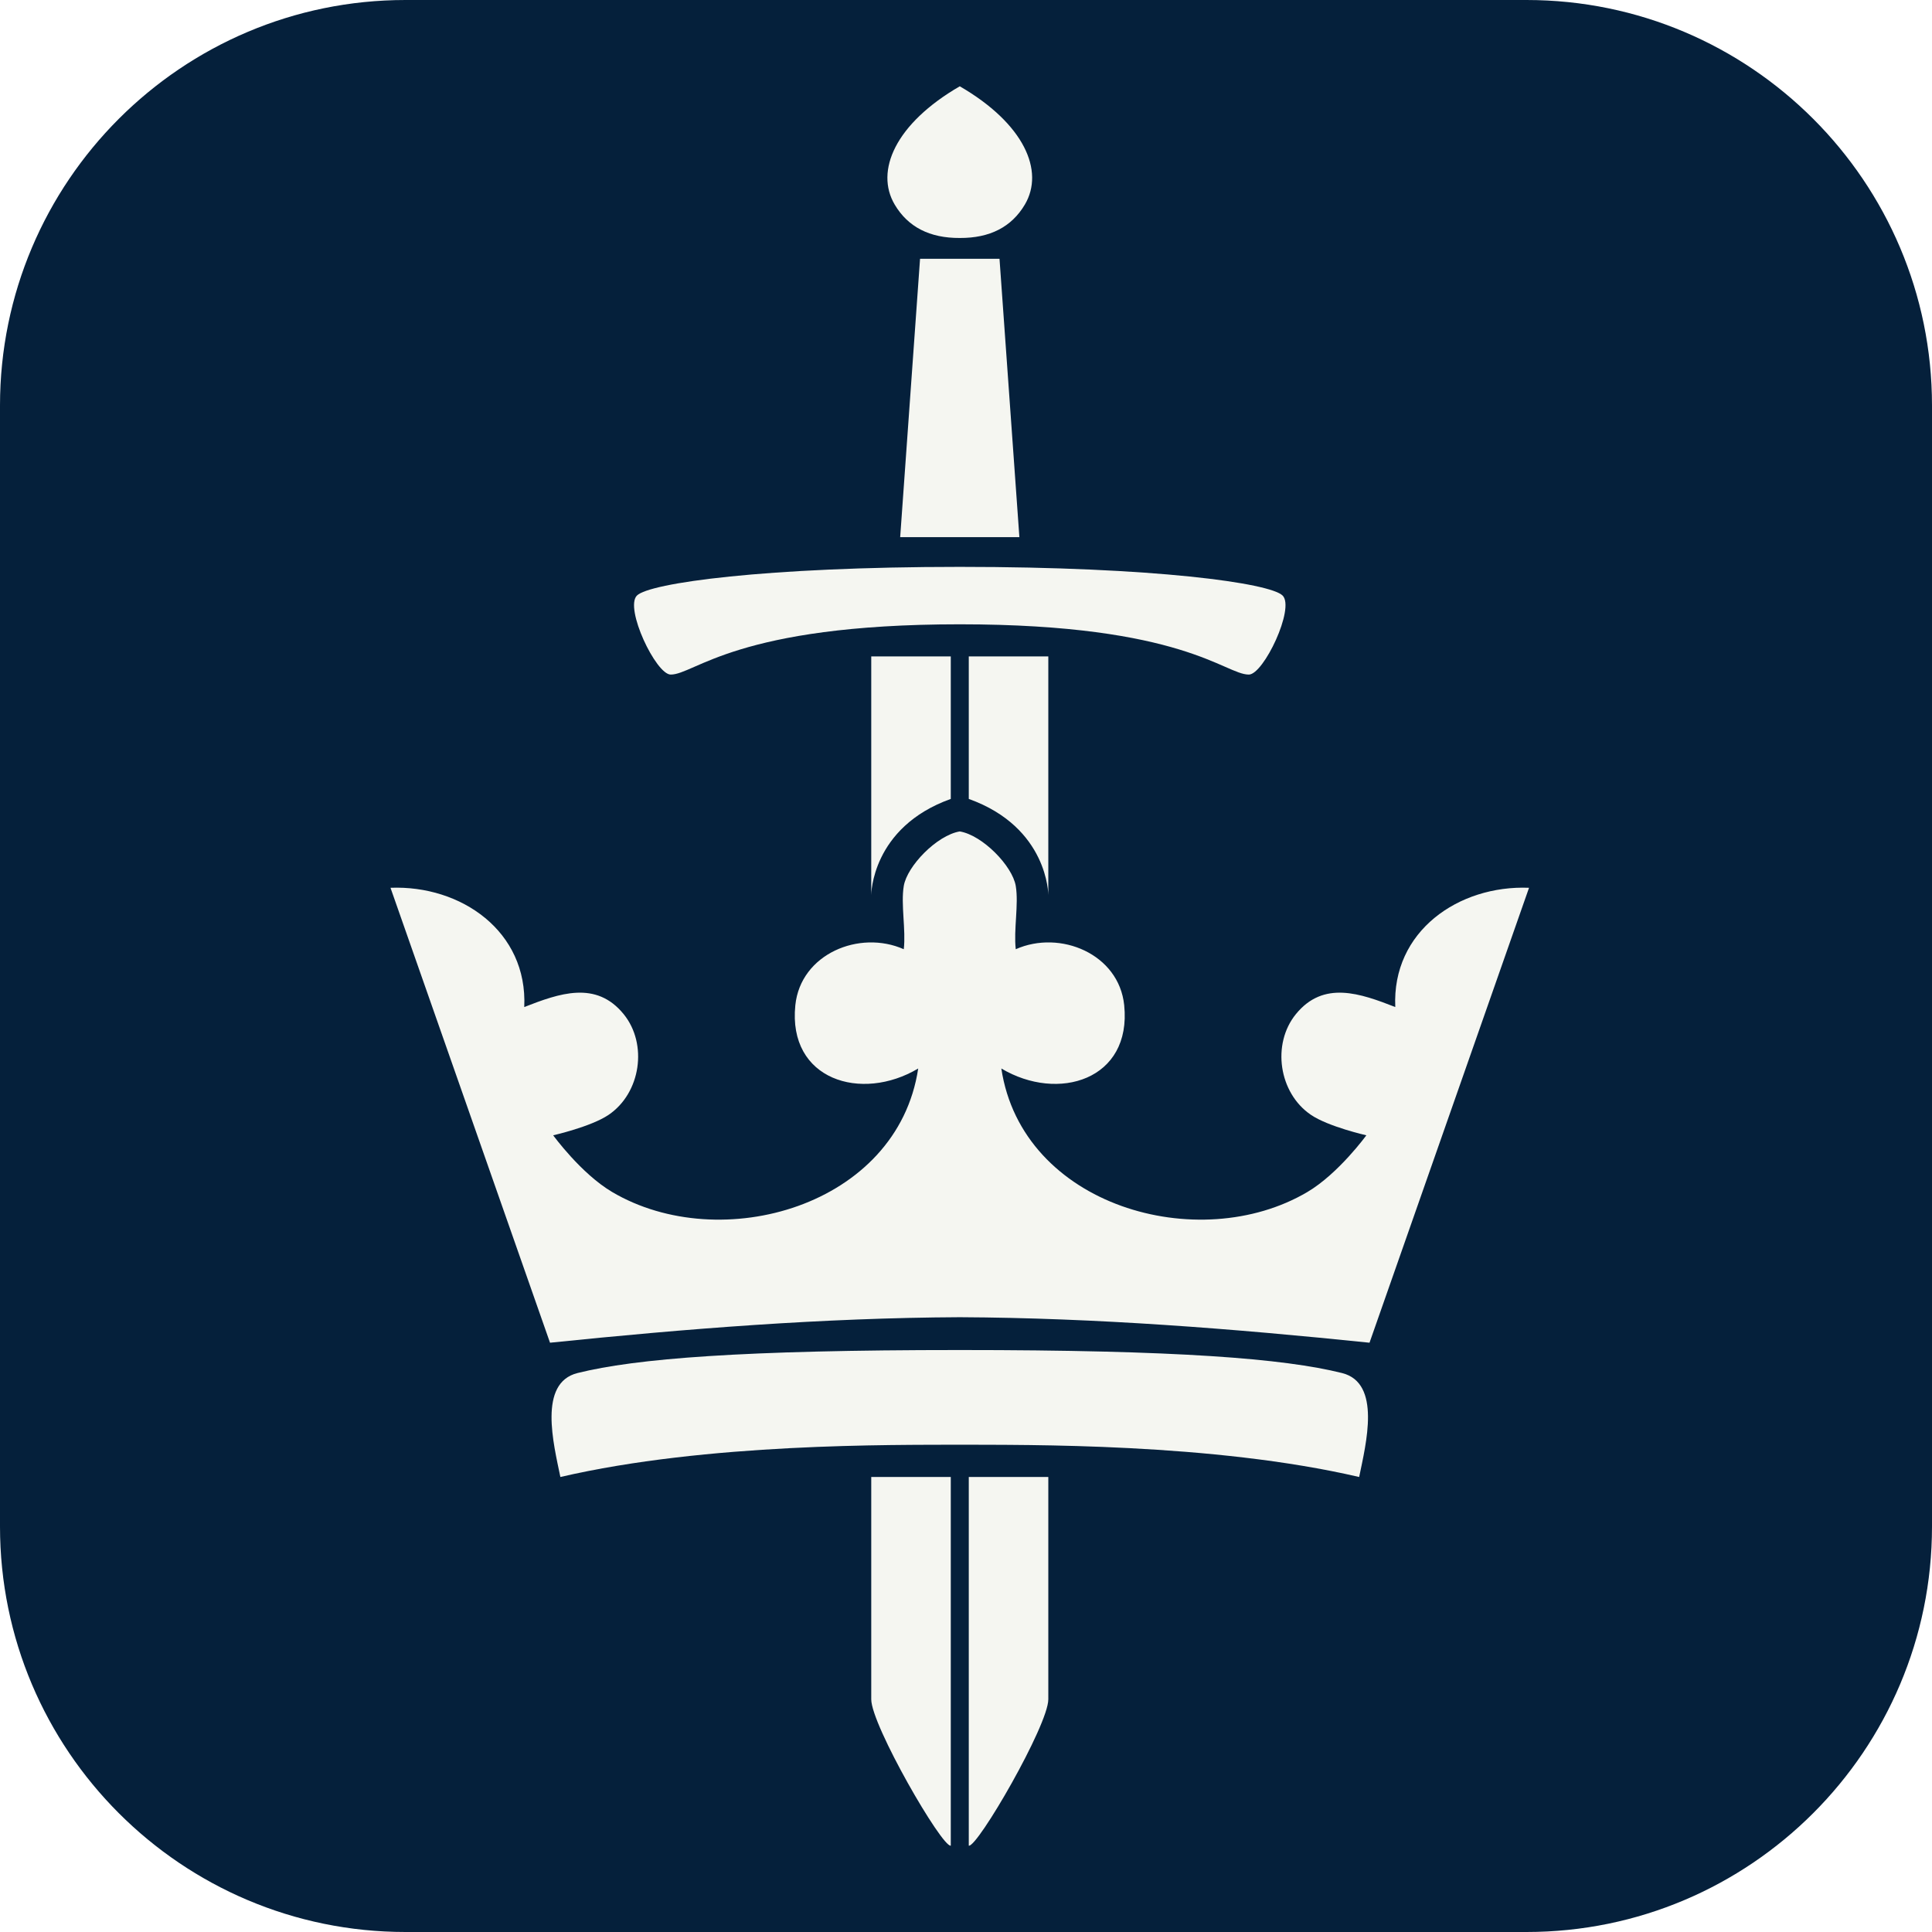
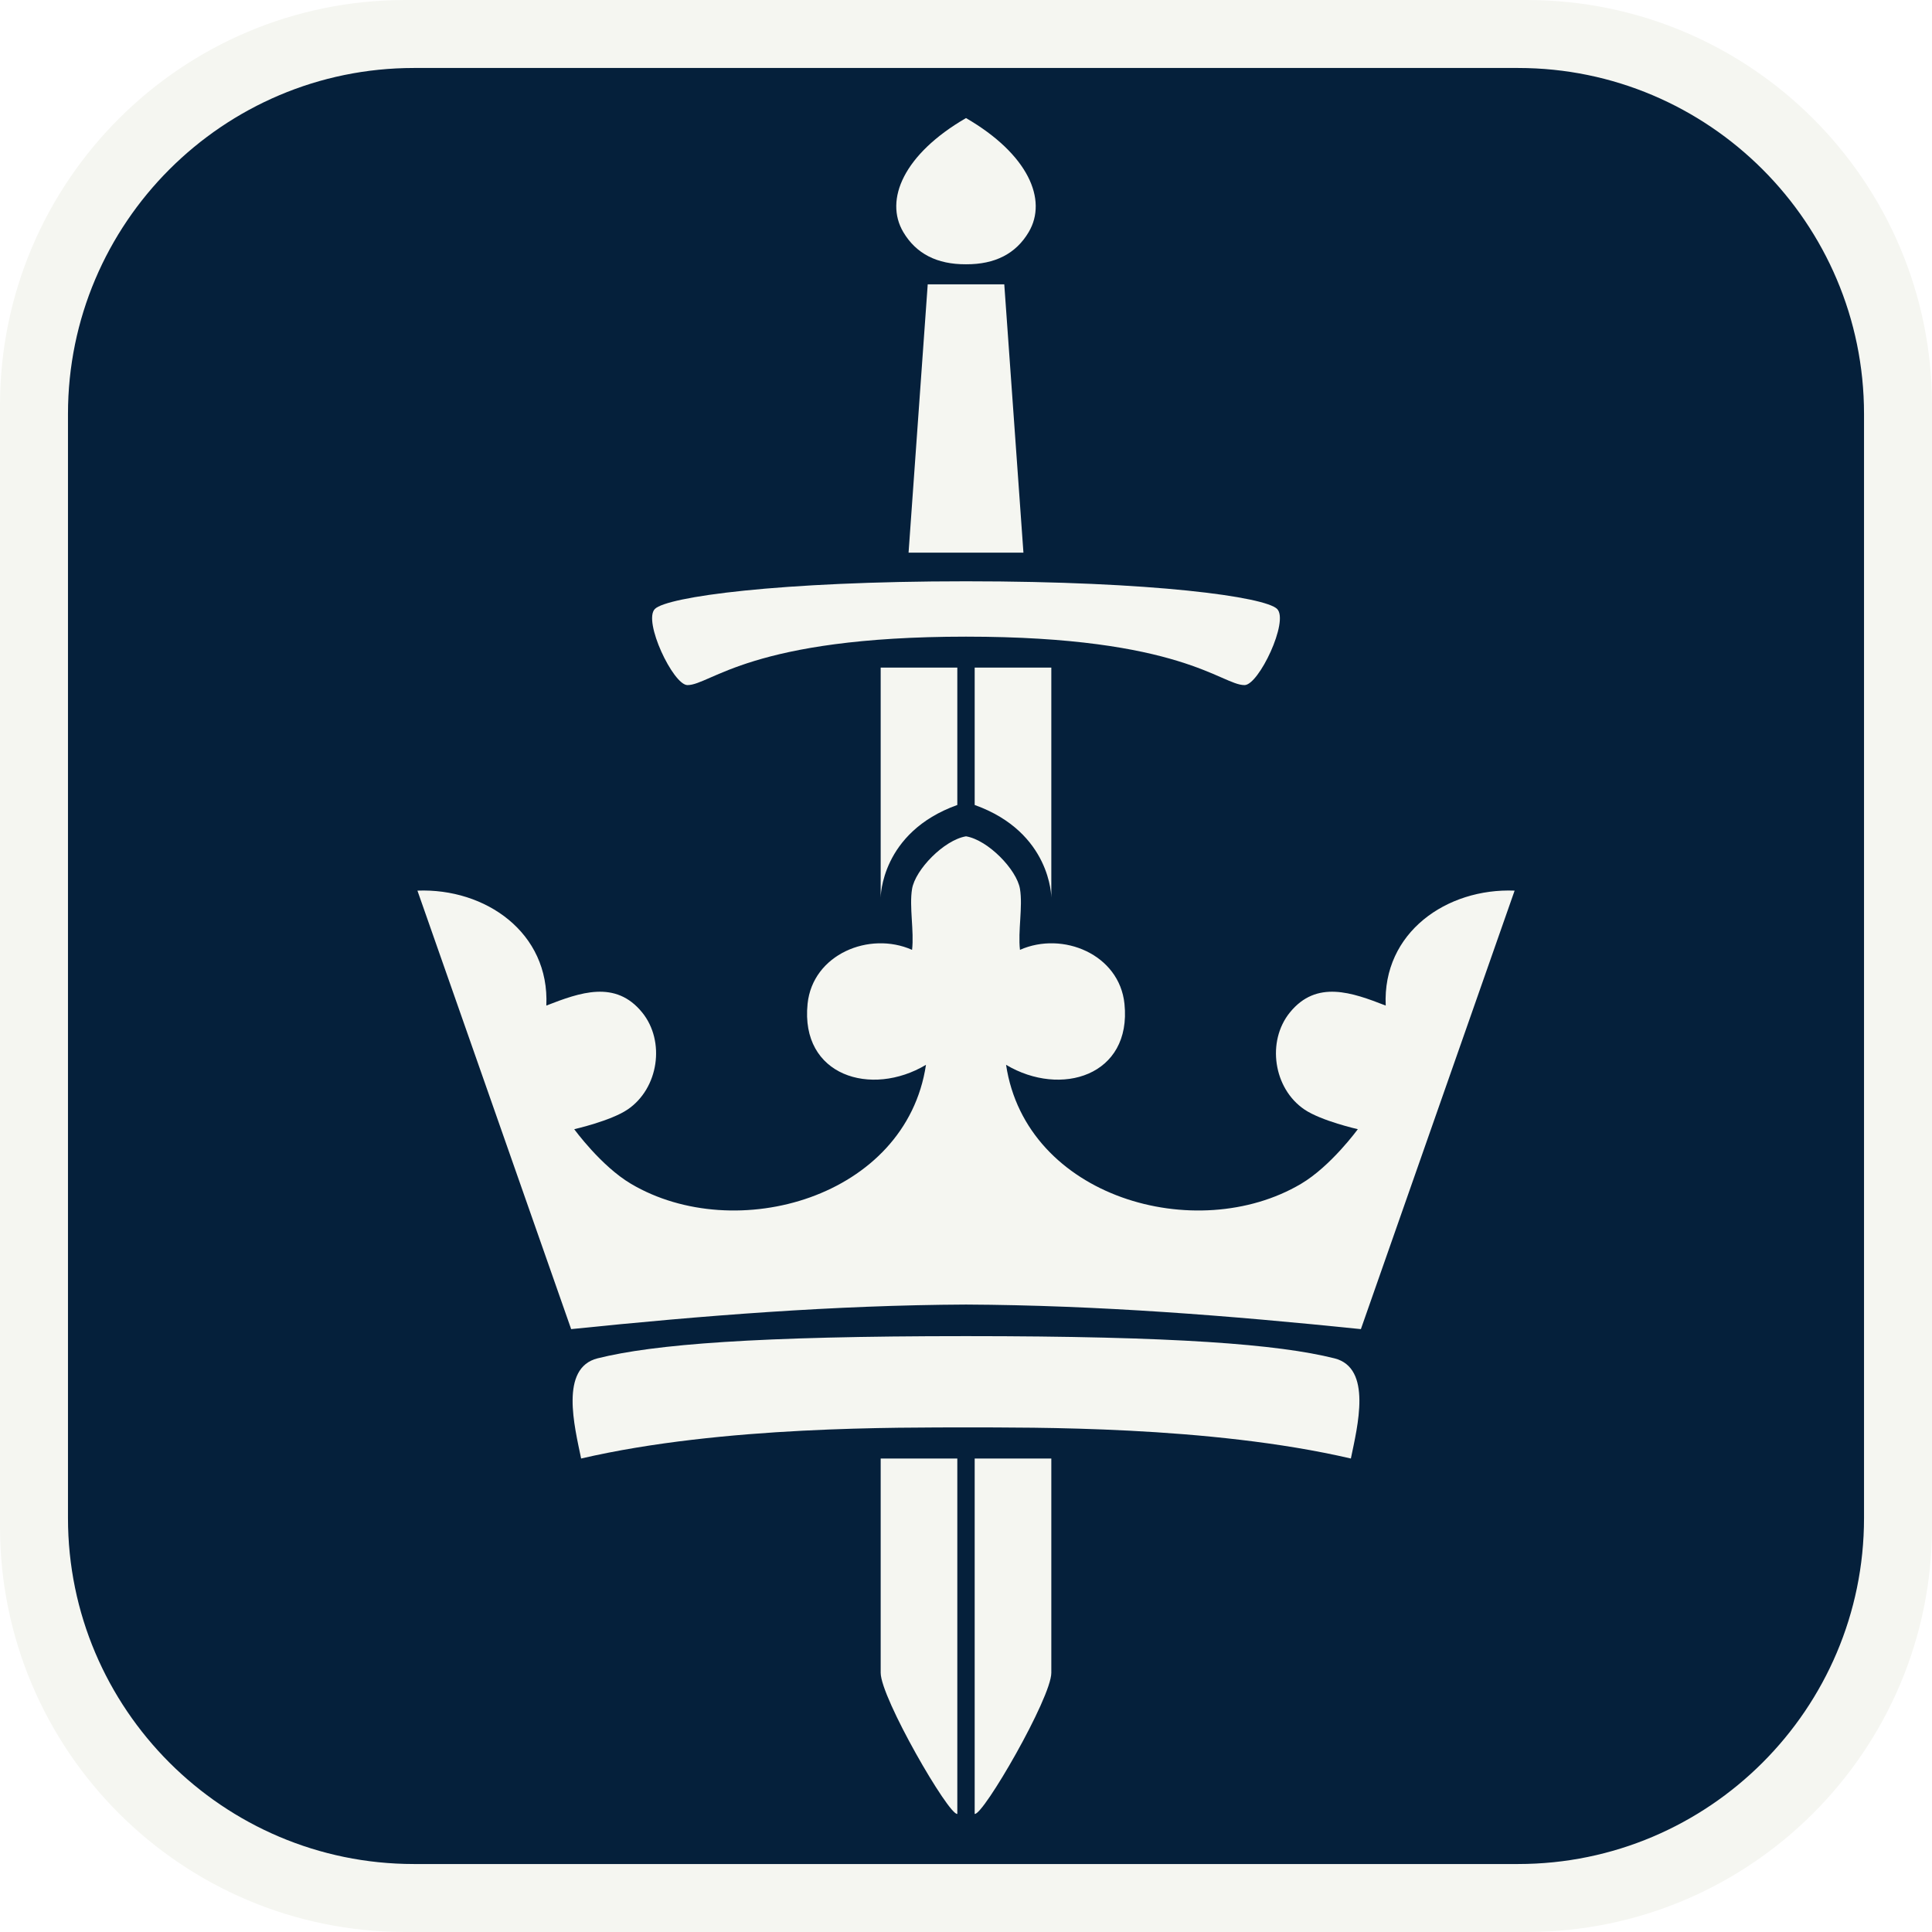
- <svg xmlns="http://www.w3.org/2000/svg" id="Layer_2" data-name="Layer 2" viewBox="0 0 806 806">
+ <svg xmlns="http://www.w3.org/2000/svg" id="Layer_2" data-name="Layer 2" viewBox="0 0 810 810">
  <defs>
    <style>
      .cls-1 {
        fill: #05203b;
      }

      .cls-2 {
        fill: #f5f6f1;
      }
    </style>
  </defs>
  <g id="konqvist-icon">
    <g>
-       <path class="cls-1" d="M169.16,0h467.68c93.36,0,169.16,75.8,169.16,169.16v467.68c0,93.36-75.8,169.16-169.16,169.16H169.16C75.8,806,0,730.2,0,636.84V169.16C0,75.8,75.8,0,169.16,0Z" />
-       <path class="cls-2" d="M396.65,769.99c-3.62.8-33.18-50.25-33.18-61.07v-92.74h33.18v153.82ZM396.65,273.85h-33.18v99.53s0-28.21,33.18-40.08v-59.45ZM404.16,769.99c3.62.8,33.18-50.25,33.18-61.07v-92.74h-33.18v153.82ZM404.16,333.3c33.18,11.88,33.18,40.08,33.18,40.08v-99.53h-33.18v59.45ZM535.09,248.46c-5.23-5.24-53.37-11.97-134.69-11.97s-129.46,6.74-134.69,11.97,7.94,32.96,14.1,32.96c10.07,0,27.29-20.97,120.59-20.97s110.51,20.97,120.59,20.97c6.17,0,19.33-27.72,14.1-32.96ZM400.4,36c-26.92,15.6-35.45,35.34-27.14,49.36q8.31,14.02,27.14,13.92,18.83.1,27.14-13.92c8.31-14.02-.22-33.76-27.14-49.36ZM416.97,107.97h-33.14l-8.29,116.12h49.73l-8.29-116.12ZM582.09,420.12c-14.55-5.66-29.94-11.24-41.49,2.99-10.11,12.46-7.14,32.89,6.32,42,7.31,4.95,23.1,8.52,23.1,8.52,0,0-11.6,15.97-24.61,23.66-45.23,26.72-119.02,5.96-127.67-51.53,23.7,14.14,54.46,4.77,51.26-26.4-2.2-21.41-26.74-31.58-45.24-23.36-.94-8.09,1.28-18.69,0-26.39-1.38-8.31-13.82-21.16-23.36-22.75-9.54,1.59-21.97,14.44-23.36,22.75-1.28,7.7.94,18.3,0,26.39-18.5-8.21-43.04,1.96-45.24,23.36-3.21,31.17,27.56,40.54,51.26,26.4-8.64,57.49-82.43,78.25-127.67,51.53-13.01-7.68-24.61-23.66-24.61-23.66,0,0,15.78-3.57,23.1-8.52,13.46-9.11,16.43-29.54,6.32-42-11.55-14.23-26.94-8.65-41.49-2.99,1.47-31.63-26.43-50.91-55.8-49.75l66.55,189.79c56.69-5.83,113.76-10.36,170.94-10.64,57.18.28,114.26,4.8,170.94,10.64l66.55-189.79c-29.37-1.16-57.27,18.12-55.8,49.75ZM559.87,572.81c-24.29-6.06-68.75-9.6-159.47-9.6s-135.18,3.54-159.47,9.6c-16.51,4.12-10,29.54-7.15,43.37,61.41-14.26,138.63-13.35,166.62-13.47,27.98.12,105.21-.79,166.62,13.47,2.85-13.84,9.36-39.25-7.15-43.37Z" />
+       <path class="cls-1" d="M171.16,2h467.68c93.36,0,169.16,75.8,169.16,169.16v467.68c0,93.36-75.8,169.16-169.16,169.16H171.16c-93.36,0-169.16-75.8-169.16-169.16V171.16C2,77.8,77.8,2,171.16,2Z" />
+       <path class="cls-2" d="M640,0H170C76.11,0,0,76.11,0,170v470c0,93.89,76.11,170,170,170h470c93.89,0,170-76.11,170-170V170C810,76.11,733.89,0,640,0ZM781.5,636.48c0,79.97-65.06,145.02-145.03,145.02H173.52c-79.97,0-145.02-65.06-145.02-145.02V173.52C28.5,93.56,93.56,28.5,173.52,28.5h462.95c79.97,0,145.03,65.06,145.03,145.02v462.95Z" />
+       <path class="cls-2" d="M401.36,760.49c-3.51.77-32.13-48.67-32.13-59.16v-89.84h32.13v149ZM401.36,279.9h-32.13v96.41s0-27.32,32.13-38.82v-57.59ZM408.64,760.49c3.51.77,32.13-48.67,32.13-59.16v-89.84h-32.13v149ZM408.64,337.49c32.13,11.5,32.13,38.82,32.13,38.82v-96.41h-32.13v57.59ZM535.44,255.31c-5.06-5.07-51.69-11.6-130.44-11.6s-125.38,6.53-130.44,11.6c-5.06,5.07,7.69,31.92,13.66,31.92,9.76,0,26.43-20.31,116.78-20.31s107.03,20.31,116.78,20.31c5.97,0,18.72-26.85,13.66-31.92ZM405,49.5c-26.07,15.11-34.33,34.23-26.28,47.82q8.05,13.58,26.28,13.48,18.24.1,26.28-13.48c8.05-13.58-.21-32.7-26.28-47.82ZM421.05,119.22h-32.1l-8.03,112.48h48.16l-8.03-112.48ZM580.96,421.59c-14.09-5.48-29-10.89-40.18,2.9-9.79,12.07-6.92,31.86,6.12,40.68,7.08,4.79,22.37,8.25,22.37,8.25,0,0-11.23,15.47-23.83,22.92-43.81,25.88-115.27,5.78-123.64-49.91,22.95,13.7,52.74,4.62,49.64-25.57-2.13-20.74-25.9-30.59-43.81-22.63-.91-7.83,1.24-18.1,0-25.56-1.34-8.05-13.38-20.5-22.62-22.04-9.24,1.54-21.28,13.99-22.62,22.04-1.24,7.46.91,17.73,0,25.56-17.91-7.96-41.68,1.89-43.81,22.63-3.1,30.2,26.69,39.27,49.64,25.57-8.37,55.69-79.83,75.79-123.64,49.91-12.6-7.44-23.83-22.92-23.83-22.92,0,0,15.29-3.46,22.37-8.25,13.04-8.82,15.91-28.62,6.12-40.68-11.19-13.79-26.1-8.38-40.19-2.9,1.42-30.64-25.59-49.31-54.04-48.19l64.45,183.84c54.9-5.65,110.17-10.03,165.55-10.3,55.38.27,110.66,4.65,165.55,10.3l64.45-183.84c-28.45-1.13-55.46,17.55-54.04,48.19ZM559.44,569.48c-23.52-5.87-66.58-9.3-154.44-9.3s-130.92,3.43-154.44,9.3c-15.99,3.99-9.68,28.61-6.92,42.01,59.47-13.81,134.26-12.93,161.36-13.05,27.1.11,101.89-.77,161.36,13.05,2.76-13.4,9.07-38.02-6.92-42.01Z" />
    </g>
  </g>
</svg>
